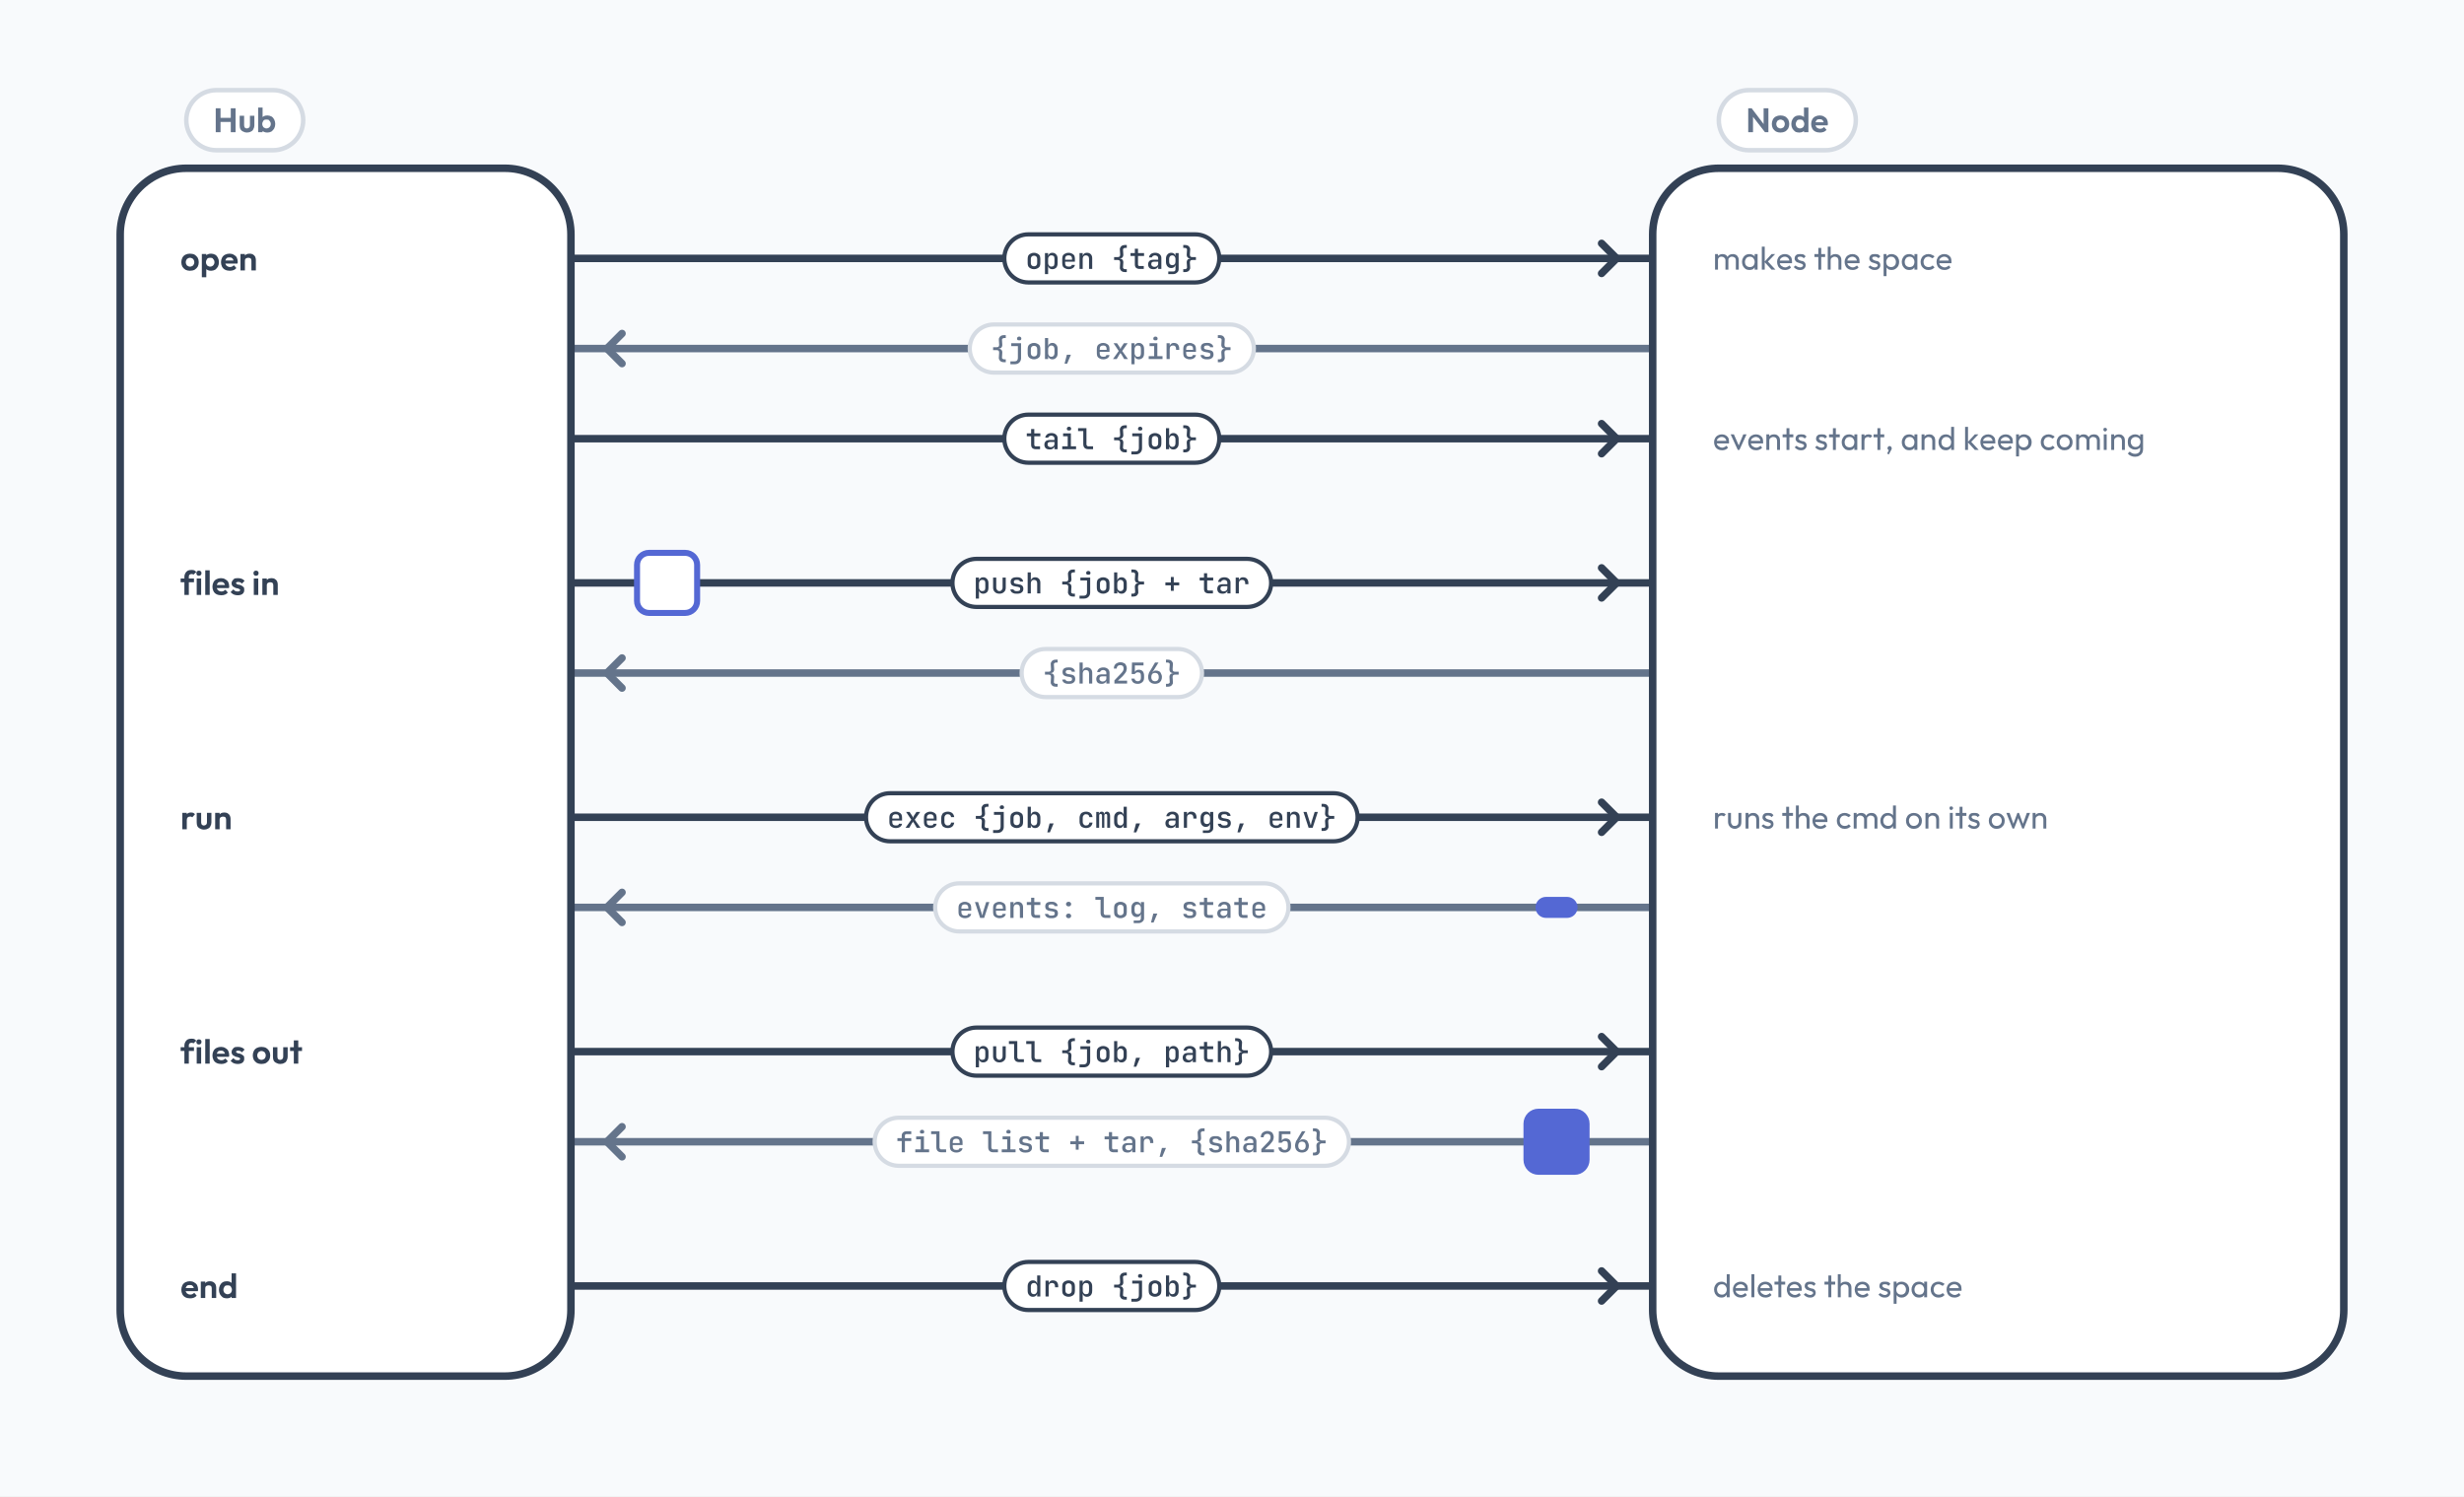
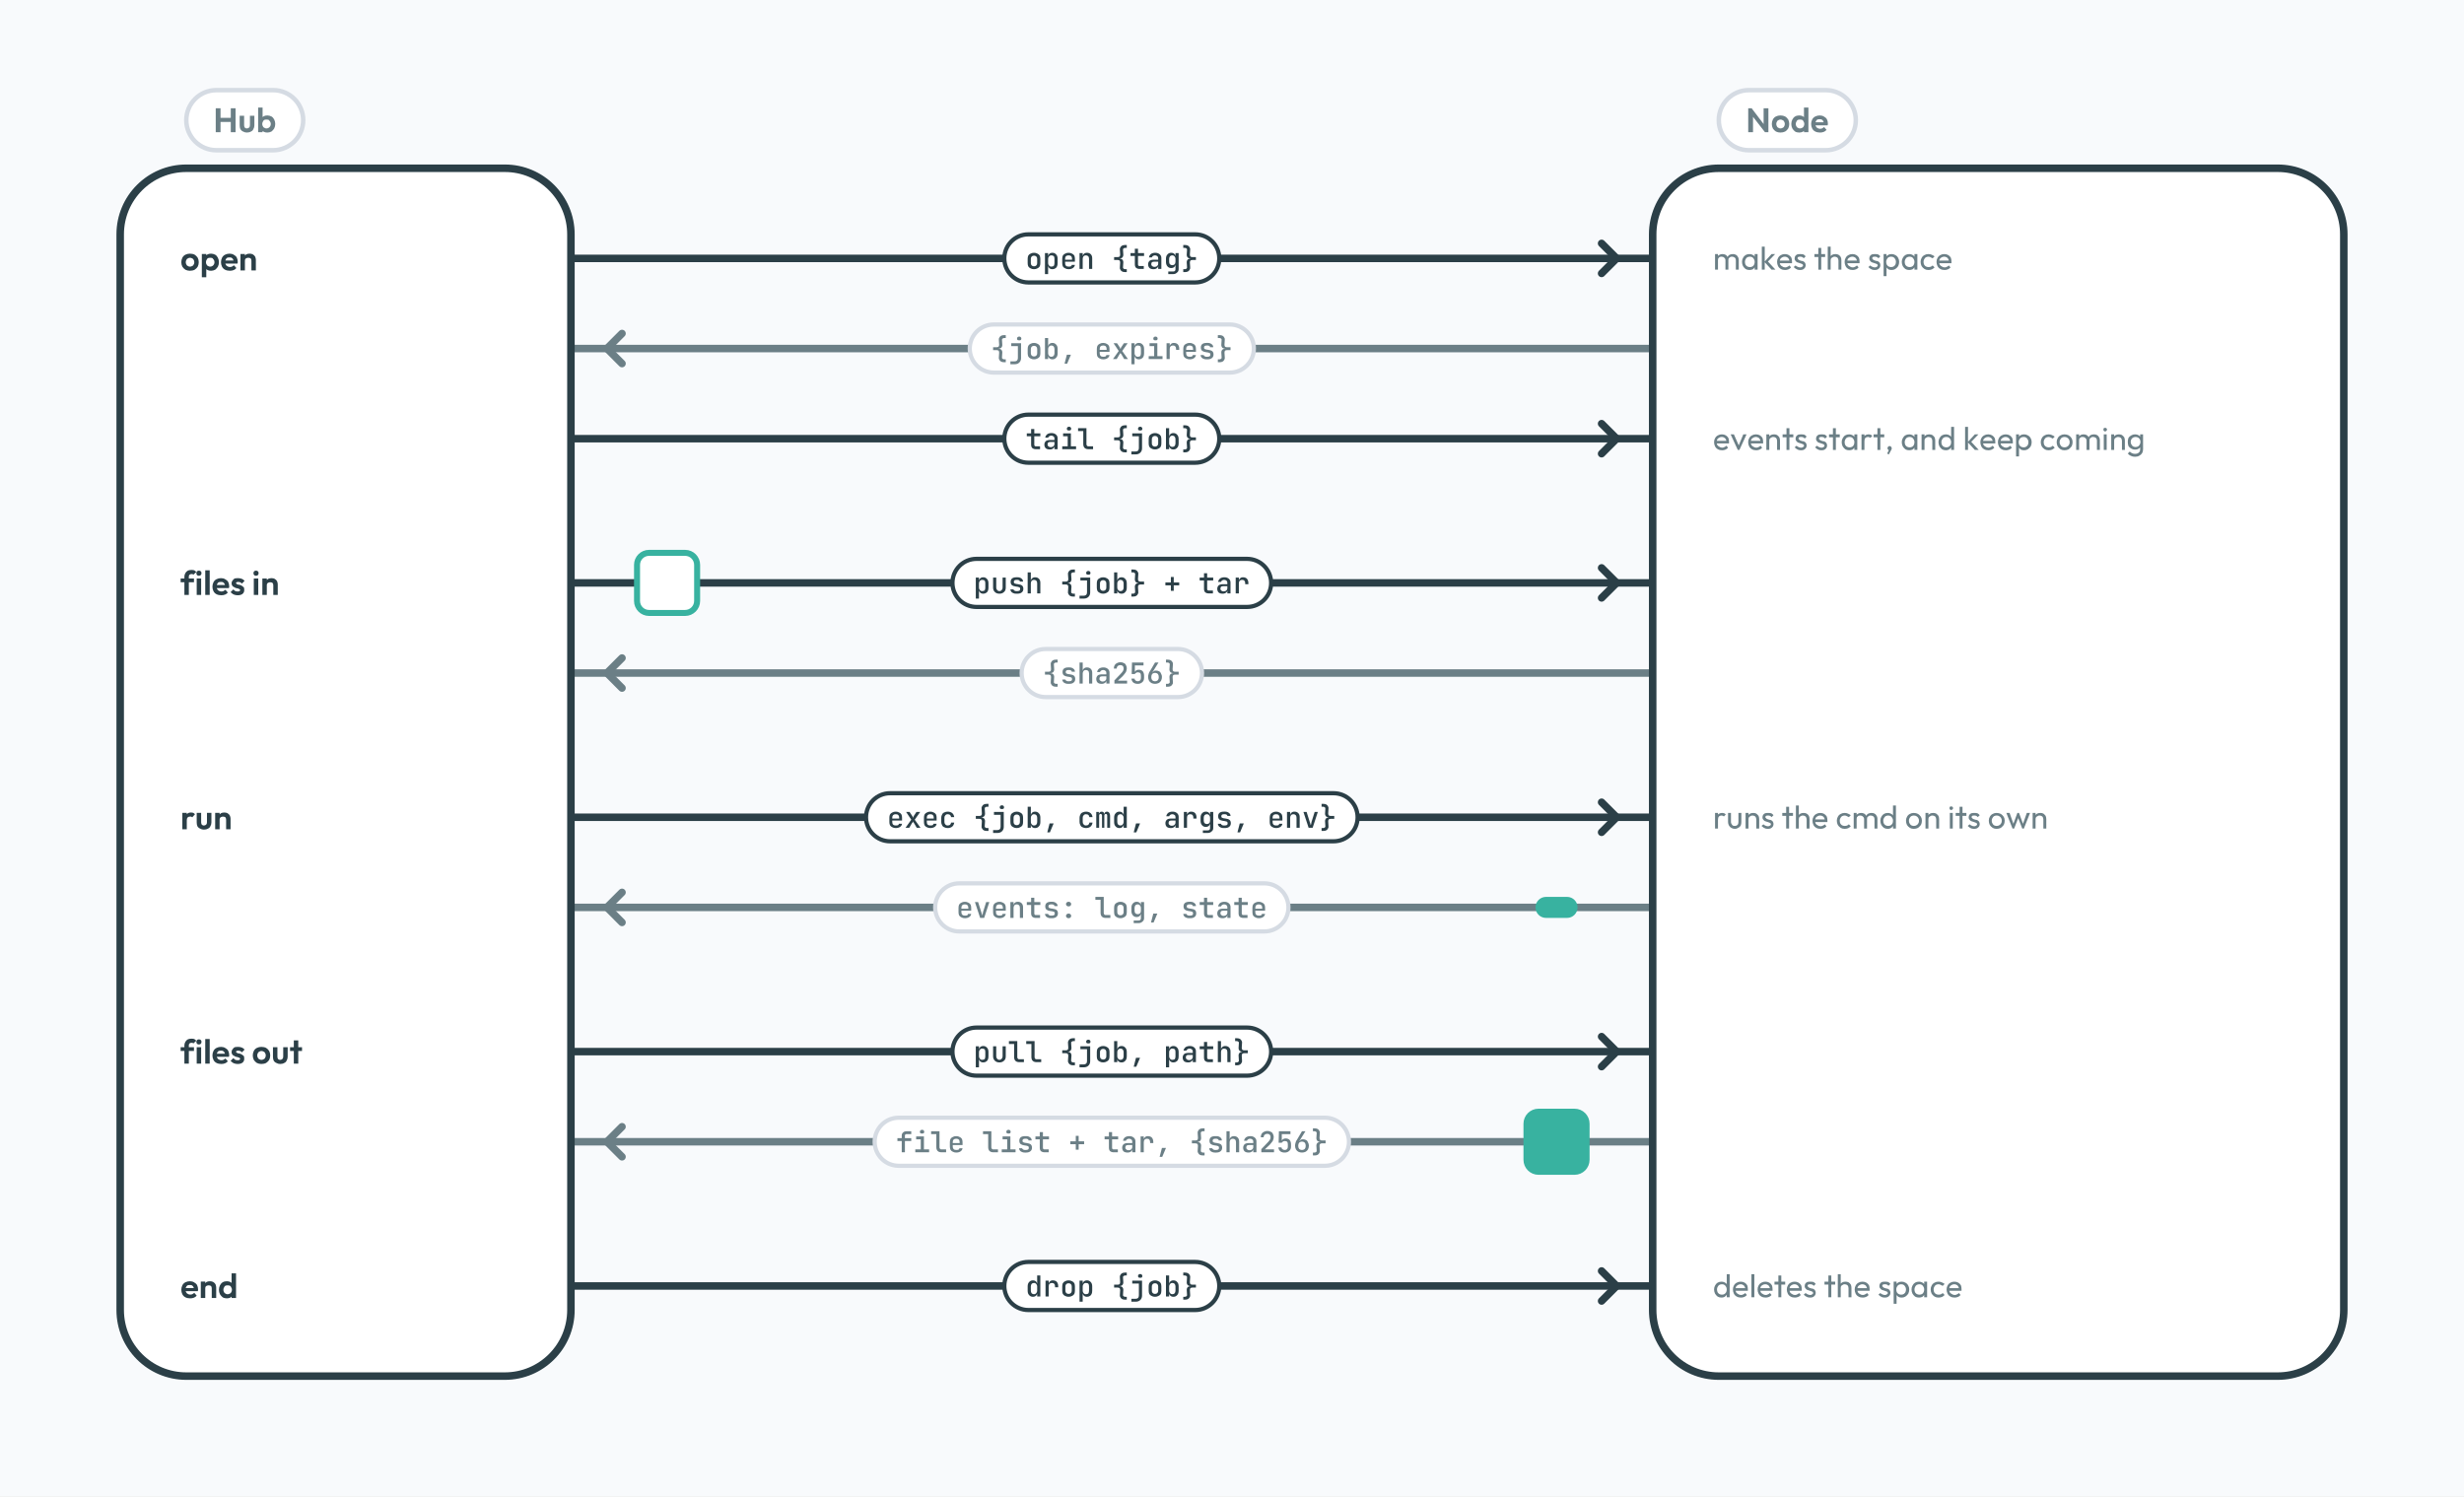
<svg xmlns="http://www.w3.org/2000/svg" viewBox="0 0 820 498" width="820" height="498">
  <defs>
    <path id="g0" d="M28 1Q21 1 15 -2Q9 -6 6 -11Q3 -17 3 -24Q3 -31 6 -37Q9 -43 15 -46Q21 -49 28 -49Q36 -49 42 -46Q47 -43 51 -37Q54 -31 54 -24Q54 -17 51 -11Q48 -6 42 -2Q36 1 28 1ZM28 -11Q32 -11 35 -13Q38 -14 39 -17Q41 -20 41 -24Q41 -28 39 -31Q38 -34 35 -35Q32 -37 28 -37Q25 -37 22 -35Q19 -34 18 -31Q16 -28 16 -24Q16 -20 18 -17Q19 -14 22 -13Q25 -11 28 -11Z" />
    <path id="g1" d="M33 1Q27 1 23 -1Q19 -3 16 -7Q14 -11 14 -15V-33Q14 -37 16 -41Q19 -45 23 -47Q27 -49 33 -49Q39 -49 45 -46Q50 -43 53 -37Q56 -31 56 -24Q56 -17 53 -11Q50 -6 45 -2Q39 1 33 1ZM6 20V-48H19V-36L17 -24L19 -12V20ZM30 -11Q34 -11 37 -13Q39 -14 41 -17Q43 -20 43 -24Q43 -28 41 -31Q39 -34 37 -36Q34 -37 30 -37Q27 -37 24 -36Q21 -34 20 -31Q18 -28 18 -24Q18 -20 20 -17Q21 -14 24 -13Q27 -11 30 -11Z" />
    <path id="g2" d="M29 1Q21 1 15 -2Q9 -5 6 -11Q3 -17 3 -24Q3 -31 6 -37Q9 -43 15 -46Q21 -49 28 -49Q35 -49 40 -46Q46 -43 49 -38Q52 -32 52 -25Q52 -24 52 -23Q51 -21 51 -20L10 -20V-29L45 -29L40 -25Q40 -30 38 -33Q37 -35 34 -37Q32 -38 28 -38Q24 -38 21 -37Q18 -35 17 -32Q15 -29 15 -24Q15 -20 17 -17Q19 -13 22 -12Q25 -10 29 -10Q32 -10 35 -11Q38 -13 41 -15L48 -7Q45 -3 40 -1Q35 1 29 1Z" />
    <path id="g3" d="M38 0V-28Q38 -32 36 -35Q33 -37 29 -37Q26 -37 24 -36Q21 -35 20 -33Q19 -31 19 -28L14 -30Q14 -36 16 -40Q19 -44 23 -47Q27 -49 33 -49Q38 -49 42 -47Q47 -44 49 -40Q51 -35 51 -31V0ZM6 0V-48H19V0Z" />
    <path id="g4" d="M30 1Q23 1 18 -2Q13 -4 10 -9Q8 -14 8 -20V-35Q8 -41 10 -46Q13 -51 18 -53Q23 -56 30 -56Q37 -56 42 -53Q47 -51 50 -46Q52 -41 52 -35V-20Q52 -14 50 -9Q47 -4 42 -2Q37 1 30 1ZM30 -9Q35 -9 38 -12Q41 -15 41 -20V-35Q41 -40 38 -43Q35 -46 30 -46Q25 -46 22 -43Q19 -40 19 -35V-20Q19 -15 22 -12Q25 -9 30 -9Z" />
    <path id="g5" d="M8 18V-55H19V-44H21L19 -42Q19 -49 23 -52Q27 -56 34 -56Q42 -56 47 -50Q52 -45 52 -35V-20Q52 -13 50 -9Q48 -4 44 -2Q40 1 34 1Q27 1 23 -3Q19 -7 19 -13L21 -10H19L19 2V18ZM30 -8Q36 -8 39 -11Q41 -15 41 -20V-35Q41 -41 39 -44Q36 -47 30 -47Q25 -47 22 -43Q19 -40 19 -35V-20Q19 -15 22 -12Q25 -8 30 -8Z" />
    <path id="g6" d="M30 1Q23 1 18 -2Q13 -4 10 -9Q8 -14 8 -20V-35Q8 -41 10 -46Q13 -51 18 -53Q23 -56 30 -56Q37 -56 42 -53Q47 -51 50 -46Q52 -41 52 -35V-25H18V-20Q18 -14 21 -11Q24 -8 30 -8Q35 -8 38 -9Q41 -11 41 -14H52Q51 -7 45 -3Q39 1 30 1ZM42 -31V-35Q42 -41 39 -44Q36 -47 30 -47Q24 -47 21 -44Q18 -41 18 -35V-32L43 -32Z" />
    <path id="g7" d="M8 0V-55H19V-44H22L19 -42Q19 -49 23 -52Q27 -56 34 -56Q42 -56 47 -51Q52 -46 52 -37V0H41V-35Q41 -41 38 -44Q35 -47 30 -47Q25 -47 22 -44Q19 -40 19 -35V0Z" />
    <path id="g8" d="M46 11Q40 11 36 9Q32 7 30 3Q27 -1 28 -6L29 -22Q29 -27 27 -29Q25 -31 20 -31H8V-41H20Q25 -41 27 -43Q29 -45 29 -50L28 -66Q27 -71 30 -75Q32 -79 36 -81Q40 -83 46 -83H52V-73H47Q43 -73 41 -71Q38 -69 39 -65L40 -49Q40 -43 36 -39Q32 -36 26 -36V-36Q32 -36 36 -33Q40 -29 40 -23L39 -7Q38 -3 41 -1Q43 1 47 1H52V11Z" />
    <path id="g9" d="M36 0Q29 0 24 -4Q20 -8 20 -16V-45H5V-55H20V-70H31V-55H52V-45H31V-16Q31 -10 36 -10H51V0Z" />
    <path id="g10" d="M25 1Q16 1 11 -3Q6 -8 6 -16Q6 -23 11 -28Q16 -32 26 -32H41V-37Q41 -42 38 -44Q35 -47 30 -47Q26 -47 23 -45Q20 -43 19 -40H9Q10 -47 16 -52Q22 -56 31 -56Q40 -56 46 -51Q52 -46 52 -38V0H41V-10H40L41 -12Q41 -6 37 -3Q32 1 25 1ZM28 -7Q34 -7 37 -10Q41 -13 41 -18V-25H26Q22 -25 19 -23Q17 -20 17 -16Q17 -12 20 -10Q23 -7 28 -7Z" />
    <path id="g11" d="M16 18V9H33Q37 9 39 7Q41 5 41 1V-5L41 -15H39L41 -17Q41 -11 37 -7Q33 -3 26 -3Q18 -3 13 -9Q8 -15 8 -24V-35Q8 -45 13 -50Q18 -56 26 -56Q33 -56 37 -52Q41 -49 41 -42L39 -44H41L41 -55H52V1Q52 9 46 13Q41 18 33 18ZM30 -13Q35 -13 38 -16Q41 -19 41 -25V-35Q41 -40 38 -43Q35 -47 30 -47Q25 -47 22 -44Q19 -40 19 -35V-25Q19 -19 22 -16Q25 -13 30 -13Z" />
    <path id="g12" d="M8 11V1H13Q17 1 19 -1Q22 -3 21 -7L20 -23Q20 -29 24 -33Q28 -36 34 -36V-36Q28 -36 24 -39Q20 -43 20 -49L21 -65Q22 -69 19 -71Q17 -73 13 -73H8V-83H14Q20 -83 24 -81Q28 -79 30 -75Q33 -71 32 -66L31 -50Q31 -45 33 -43Q35 -41 40 -41H52V-31H40Q35 -31 33 -29Q31 -27 31 -22L32 -6Q33 -1 30 3Q28 7 24 9Q20 11 14 11Z" />
    <path id="g13" d="M7 0V-48H16V0ZM39 0V-29Q39 -34 35 -37Q32 -40 27 -40Q24 -40 21 -39Q19 -37 17 -35Q16 -32 16 -29L12 -31Q12 -36 14 -40Q17 -44 21 -46Q25 -48 30 -48Q35 -48 39 -46Q43 -44 45 -40Q48 -36 48 -31V0ZM71 0V-29Q71 -34 68 -37Q64 -40 59 -40Q56 -40 54 -39Q51 -37 49 -35Q48 -32 48 -29L43 -31Q43 -36 46 -40Q48 -44 52 -46Q57 -48 62 -48Q67 -48 71 -46Q75 -44 77 -40Q80 -36 80 -31V0Z" />
    <path id="g14" d="M27 1Q20 1 15 -2Q10 -6 7 -11Q4 -17 4 -24Q4 -31 7 -36Q10 -42 15 -45Q20 -48 27 -48Q32 -48 36 -46Q41 -44 43 -40Q46 -36 46 -31V-17Q46 -11 43 -7Q41 -4 37 -1Q32 1 27 1ZM28 -8Q35 -8 39 -12Q43 -17 43 -24Q43 -29 41 -32Q39 -36 36 -38Q33 -40 28 -40Q24 -40 20 -38Q17 -36 15 -32Q13 -28 13 -24Q13 -19 15 -15Q17 -12 20 -10Q24 -8 28 -8ZM43 0V-13L44 -24L43 -36V-48H52V0Z" />
    <path id="g15" d="M37 0 15 -24 37 -48H48L23 -22L24 -27L49 0ZM7 0V-71H16V0Z" />
    <path id="g16" d="M29 1Q21 1 16 -2Q10 -5 7 -11Q4 -17 4 -24Q4 -31 7 -36Q10 -42 16 -45Q21 -48 28 -48Q35 -48 40 -45Q45 -42 48 -37Q50 -32 50 -25Q50 -24 50 -23Q50 -22 50 -20H10V-28H45L42 -25Q42 -30 40 -33Q38 -37 35 -38Q32 -40 28 -40Q23 -40 20 -38Q16 -36 14 -33Q12 -29 12 -24Q12 -19 14 -15Q16 -12 20 -10Q24 -7 29 -7Q33 -7 36 -9Q39 -10 42 -13L47 -7Q44 -3 39 -1Q34 1 29 1Z" />
    <path id="g17" d="M22 1Q18 1 14 0Q11 -1 8 -3Q5 -5 2 -8L8 -13Q11 -10 14 -9Q18 -7 22 -7Q26 -7 28 -9Q31 -10 31 -13Q31 -15 29 -17Q27 -18 24 -19Q21 -20 18 -21Q15 -22 12 -23Q9 -25 7 -28Q5 -30 5 -34Q5 -39 7 -42Q9 -45 13 -47Q17 -48 22 -48Q28 -48 32 -47Q36 -45 39 -41L33 -35Q31 -38 28 -39Q26 -40 22 -40Q18 -40 16 -39Q14 -38 14 -35Q14 -33 16 -32Q17 -30 20 -29Q23 -28 26 -27Q30 -27 33 -25Q36 -23 37 -21Q39 -18 39 -14Q39 -7 34 -3Q30 1 22 1Z" />
    <path id="g18" d="M14 0V-67H23V0ZM2 -39V-48H35V-39Z" />
    <path id="g19" d="M40 0V-28Q40 -33 37 -37Q33 -40 28 -40Q24 -40 22 -38Q19 -37 17 -34Q16 -31 16 -28L12 -30Q12 -35 14 -39Q17 -44 21 -46Q25 -48 31 -48Q36 -48 40 -46Q44 -44 47 -39Q49 -35 49 -29V0ZM7 0V-71H16V0Z" />
    <path id="g20" d="M32 1Q26 1 22 -1Q18 -4 15 -8Q12 -12 12 -17V-31Q12 -36 15 -40Q18 -44 22 -46Q26 -48 32 -48Q38 -48 43 -45Q49 -42 52 -36Q55 -31 55 -24Q55 -17 52 -11Q49 -6 43 -2Q38 1 32 1ZM7 20V-48H16V-35L14 -23L16 -12V20ZM30 -8Q35 -8 38 -10Q41 -12 43 -15Q45 -19 45 -24Q45 -29 43 -32Q41 -36 38 -38Q35 -40 30 -40Q26 -40 22 -38Q19 -36 17 -32Q15 -29 15 -24Q15 -19 17 -15Q19 -12 22 -10Q26 -8 30 -8Z" />
    <path id="g21" d="M28 1Q21 1 16 -2Q10 -6 7 -11Q4 -17 4 -24Q4 -31 7 -36Q10 -42 16 -45Q21 -48 28 -48Q34 -48 38 -46Q43 -44 47 -41L41 -35Q38 -37 35 -38Q32 -40 28 -40Q24 -40 20 -38Q17 -36 15 -32Q13 -29 13 -24Q13 -19 15 -15Q17 -12 20 -10Q24 -8 28 -8Q32 -8 35 -9Q38 -10 41 -13L47 -7Q43 -3 39 -1Q34 1 28 1Z" />
    <path id="g22" d="M8 18V8H22Q28 8 31 5Q34 2 34 -4V-45H11V-55H45V-3Q45 6 39 12Q33 18 23 18ZM39 -65Q35 -65 33 -66Q31 -68 31 -71Q31 -74 33 -76Q35 -78 39 -78Q42 -78 44 -76Q46 -74 46 -71Q46 -68 44 -66Q42 -65 39 -65Z" />
    <path id="g23" d="M34 1Q27 1 23 -3Q19 -6 19 -13L21 -10H19V0H8V-73H19V-57L19 -44H21L19 -42Q19 -48 23 -52Q27 -56 34 -56Q42 -56 47 -50Q52 -45 52 -35V-20Q52 -10 47 -5Q42 1 34 1ZM30 -8Q35 -8 38 -11Q41 -15 41 -20V-35Q41 -40 38 -44Q35 -47 30 -47Q25 -47 22 -43Q19 -40 19 -35V-20Q19 -15 22 -12Q25 -8 30 -8Z" />
    <path id="g24" d="M16 16 24 -15H38L25 16Z" />
    <path id="g25" d="M4 0 24 -28 6 -55H18L28 -40Q28 -39 29 -37Q30 -36 30 -35Q30 -36 31 -37Q32 -39 32 -40L42 -55H55L36 -28L56 0H43L33 -17Q32 -18 31 -19Q31 -21 30 -22Q30 -21 29 -19Q28 -18 27 -17L17 0Z" />
    <path id="g26" d="M8 0V-10H27V-45H11V-55H38V-10H56V0ZM32 -65Q28 -65 26 -66Q24 -68 24 -71Q24 -74 26 -76Q28 -78 32 -78Q35 -78 37 -76Q39 -74 39 -71Q39 -68 37 -66Q35 -65 32 -65Z" />
    <path id="g27" d="M10 0V-55H21V-44H23L20 -38Q20 -47 24 -51Q28 -56 35 -56Q44 -56 49 -51Q54 -45 54 -36V-32H43V-35Q43 -41 40 -44Q38 -47 32 -47Q27 -47 24 -44Q21 -41 21 -35V0Z" />
    <path id="g28" d="M28 1Q22 1 18 -1Q13 -3 11 -6Q8 -10 8 -14H19Q19 -11 22 -10Q24 -8 28 -8H32Q37 -8 40 -10Q42 -12 42 -15Q42 -19 40 -21Q38 -22 33 -23L26 -24Q18 -25 13 -29Q9 -33 9 -40Q9 -48 14 -52Q19 -56 29 -56H33Q41 -56 46 -52Q52 -48 52 -41H41Q41 -44 39 -45Q36 -47 33 -47H29Q24 -47 22 -45Q20 -43 20 -40Q20 -37 22 -35Q24 -34 28 -33L35 -32Q44 -31 49 -27Q53 -23 53 -16Q53 -8 48 -4Q43 1 32 1Z" />
    <path id="g29" d="M38 0Q33 0 29 -2Q25 -4 23 -8Q21 -12 21 -17V-63H3V-73H32V-17Q32 -14 34 -12Q35 -10 38 -10H55V0Z" />
    <path id="g30" d="M23 0 1 -48H11L29 -7H23L40 -48H50L28 0Z" />
    <path id="g31" d="M40 0V-28Q40 -33 37 -37Q33 -40 28 -40Q24 -40 22 -38Q19 -37 17 -34Q16 -31 16 -28L12 -30Q12 -35 14 -39Q17 -44 21 -46Q25 -48 31 -48Q36 -48 40 -46Q44 -43 47 -39Q49 -34 49 -29V0ZM7 0V-48H16V0Z" />
    <path id="g32" d="M7 0V-48H16V0ZM16 -27 12 -29Q12 -38 16 -43Q21 -48 29 -48Q32 -48 35 -47Q38 -46 40 -43L34 -37Q33 -39 31 -39Q29 -40 27 -40Q22 -40 19 -37Q16 -34 16 -27Z" />
    <path id="g33" d="M7 11 13 -1 16 -2Q16 -1 15 0Q14 1 13 1Q11 1 10 -1Q8 -3 8 -5Q8 -8 10 -10Q12 -12 14 -12Q17 -12 19 -10Q21 -8 21 -5Q21 -4 21 -3Q20 -1 19 1L12 14Z" />
    <path id="g34" d="M27 1Q20 1 15 -2Q10 -6 7 -11Q4 -17 4 -24Q4 -31 7 -36Q10 -42 15 -45Q20 -48 27 -48Q32 -48 36 -46Q41 -44 43 -40Q46 -36 46 -31V-17Q46 -12 43 -8Q41 -4 36 -1Q32 1 27 1ZM28 -8Q33 -8 36 -10Q39 -12 41 -15Q43 -19 43 -24Q43 -29 41 -32Q39 -36 36 -38Q33 -40 28 -40Q24 -40 20 -38Q17 -36 15 -32Q13 -29 13 -24Q13 -19 15 -15Q17 -12 20 -10Q24 -8 28 -8ZM52 0H43V-13L44 -24L43 -36V-71H52Z" />
    <path id="g35" d="M28 1Q21 1 16 -2Q10 -6 7 -11Q4 -17 4 -24Q4 -31 7 -36Q10 -42 16 -45Q21 -48 28 -48Q35 -48 41 -45Q46 -42 50 -36Q53 -31 53 -24Q53 -17 50 -11Q46 -6 41 -2Q35 1 28 1ZM28 -8Q33 -8 36 -10Q40 -12 42 -16Q44 -19 44 -24Q44 -29 42 -32Q40 -36 36 -38Q33 -40 28 -40Q24 -40 20 -38Q17 -36 15 -32Q13 -29 13 -24Q13 -19 15 -16Q17 -12 20 -10Q24 -8 28 -8Z" />
    <path id="g36" d="M7 0V-48H16V0ZM11 -57Q9 -57 7 -59Q6 -60 6 -63Q6 -65 7 -67Q9 -68 11 -68Q14 -68 15 -67Q17 -65 17 -63Q17 -60 15 -59Q14 -57 11 -57Z" />
    <path id="g37" d="M26 21Q19 21 13 18Q8 16 4 11L10 5Q13 8 17 10Q21 12 26 12Q34 12 38 8Q42 5 42 -2V-14L44 -24L42 -35V-48H51V-2Q51 5 48 10Q45 15 39 18Q34 21 26 21ZM26 -1Q20 -1 15 -4Q9 -7 6 -12Q4 -18 4 -25Q4 -31 6 -37Q9 -42 15 -45Q20 -48 26 -48Q32 -48 36 -46Q40 -44 43 -40Q46 -36 46 -31V-18Q46 -13 43 -9Q40 -5 36 -3Q32 -1 26 -1ZM28 -9Q32 -9 36 -11Q39 -13 41 -17Q43 -20 43 -25Q43 -29 41 -33Q39 -36 36 -38Q32 -40 28 -40Q24 -40 20 -38Q17 -36 15 -33Q13 -29 13 -25Q13 -20 15 -17Q17 -13 20 -11Q24 -9 28 -9Z" />
    <path id="g38" d="M12 0V-54Q12 -59 15 -64Q17 -68 22 -71Q26 -73 33 -73Q37 -73 41 -72Q44 -70 47 -67L38 -59Q37 -60 36 -61Q35 -61 33 -61Q29 -61 27 -59Q25 -57 25 -54V0ZM1 -37V-48H40V-37Z" />
    <path id="g39" d="M6 0V-48H19V0ZM12 -56Q9 -56 7 -58Q5 -60 5 -64Q5 -67 7 -69Q9 -71 12 -71Q16 -71 18 -69Q20 -67 20 -64Q20 -60 18 -58Q16 -56 12 -56Z" />
    <path id="g40" d="M6 0V-72H19V0Z" />
    <path id="g41" d="M22 1Q18 1 14 0Q10 -1 7 -3Q4 -5 1 -8L9 -16Q12 -13 15 -11Q18 -10 22 -10Q25 -10 27 -11Q29 -12 29 -14Q29 -16 27 -17Q25 -18 22 -19Q20 -19 17 -20Q14 -21 11 -23Q8 -24 6 -27Q4 -30 4 -34Q4 -39 7 -42Q9 -46 13 -48Q17 -49 23 -49Q29 -49 34 -47Q39 -45 42 -41L34 -33Q32 -36 29 -37Q26 -38 23 -38Q20 -38 19 -37Q17 -37 17 -35Q17 -33 19 -32Q21 -31 23 -30Q26 -30 29 -29Q32 -28 35 -26Q38 -24 40 -22Q41 -19 41 -14Q41 -7 36 -3Q31 1 22 1Z" />
    <path id="g42" d="M30 1Q20 1 14 -5Q8 -11 8 -20V-55H19V-20Q19 -15 22 -12Q25 -8 30 -8Q35 -8 38 -12Q41 -15 41 -20V-55H52V-20Q52 -10 46 -5Q40 1 30 1Z" />
    <path id="g43" d="M8 0V-73H19V-55L19 -44H22L19 -42Q19 -49 23 -52Q27 -56 34 -56Q42 -56 47 -51Q52 -46 52 -37V0H41V-35Q41 -41 38 -44Q35 -47 30 -47Q25 -47 22 -44Q19 -40 19 -35V0Z" />
    <path id="g44" d="M25 -9V-28H6V-38H25V-57H35V-38H54V-28H35V-9Z" />
    <path id="g45" d="M9 0V-11L31 -34Q36 -39 39 -44Q41 -48 41 -52Q41 -58 38 -61Q35 -64 30 -64Q24 -64 21 -61Q17 -58 17 -52H7Q7 -59 10 -64Q13 -69 18 -71Q23 -74 30 -74Q37 -74 42 -71Q47 -69 49 -64Q52 -59 52 -53Q52 -47 49 -40Q45 -34 38 -26L21 -10H53V0Z" />
    <path id="g46" d="M30 1Q20 1 14 -4Q9 -9 8 -17H19Q19 -13 22 -11Q25 -8 30 -8Q36 -8 39 -12Q41 -15 41 -20V-27Q41 -33 39 -36Q36 -39 30 -39Q26 -39 24 -37Q21 -36 20 -33H9L10 -73H50V-63H20L20 -40H23L20 -38Q20 -43 24 -45Q27 -48 33 -48Q42 -48 47 -43Q52 -37 52 -27V-20Q52 -10 46 -5Q40 1 30 1Z" />
    <path id="g47" d="M30 1Q23 1 17 -2Q12 -5 9 -10Q6 -16 6 -23Q6 -28 8 -34Q9 -39 13 -44L30 -73H42L21 -39L22 -39Q24 -42 27 -44Q30 -45 34 -45Q40 -45 45 -42Q49 -40 51 -34Q54 -29 54 -23Q54 -16 51 -10Q48 -5 43 -2Q37 1 30 1ZM30 -8Q36 -8 40 -12Q43 -16 43 -22Q43 -29 40 -33Q36 -37 30 -37Q24 -37 20 -33Q17 -29 17 -22Q17 -16 20 -12Q24 -8 30 -8Z" />
    <path id="g48" d="M6 0V-48H19V0ZM19 -27 14 -30Q15 -39 19 -44Q23 -49 31 -49Q35 -49 38 -48Q40 -47 43 -44L35 -35Q33 -36 32 -37Q30 -37 28 -37Q24 -37 22 -35Q19 -32 19 -27Z" />
    <path id="g49" d="M26 1Q20 1 15 -2Q10 -4 7 -9Q5 -14 5 -20V-48H18V-21Q18 -18 19 -15Q20 -13 22 -12Q24 -11 26 -11Q30 -11 33 -14Q35 -16 35 -21V-48H48V-20Q48 -14 45 -9Q43 -4 38 -2Q33 1 26 1Z" />
    <path id="g50" d="M30 1Q24 1 18 -2Q13 -4 11 -9Q8 -14 8 -20V-35Q8 -41 11 -46Q13 -51 18 -53Q24 -56 30 -56Q40 -56 46 -51Q52 -46 53 -37H42Q42 -41 39 -44Q36 -47 30 -47Q25 -47 22 -43Q19 -40 19 -35V-20Q19 -15 22 -12Q25 -8 30 -8Q36 -8 39 -11Q42 -14 42 -18H53Q52 -9 46 -4Q40 1 30 1Z" />
    <path id="g51" d="M6 0V-55H15V-48H17L15 -46Q15 -51 18 -53Q20 -56 25 -56Q29 -56 32 -53Q34 -49 34 -43L32 -48H35L34 -46Q34 -51 36 -53Q39 -56 43 -56Q48 -56 51 -52Q54 -48 54 -42V0H44V-42Q44 -45 43 -46Q42 -48 39 -48Q37 -48 35 -46Q34 -45 34 -42V0H26V-42Q26 -45 25 -46Q23 -48 21 -48Q18 -48 17 -46Q16 -45 16 -42V0Z" />
    <path id="g52" d="M26 1Q18 1 13 -5Q8 -10 8 -20V-35Q8 -45 13 -50Q18 -56 26 -56Q33 -56 37 -52Q41 -48 41 -42L39 -44H41L41 -57V-73H52V0H41V-10H39L41 -13Q41 -6 37 -3Q33 1 26 1ZM30 -8Q35 -8 38 -12Q41 -15 41 -20V-35Q41 -40 38 -43Q35 -47 30 -47Q25 -47 22 -44Q19 -40 19 -35V-20Q19 -15 22 -11Q25 -8 30 -8Z" />
    <path id="g53" d="M23 0 5 -55H16L27 -20Q28 -17 29 -14Q30 -10 30 -9Q31 -10 32 -14Q32 -17 33 -20L44 -55H55L37 0Z" />
    <path id="g54" d="M26 1Q20 1 15 -2Q11 -4 8 -9Q5 -14 5 -20V-48H14V-20Q14 -16 16 -14Q17 -11 20 -9Q22 -8 26 -8Q31 -8 34 -11Q37 -14 37 -20V-48H46V-20Q46 -14 44 -9Q41 -4 36 -2Q32 1 26 1Z" />
    <path id="g55" d="M20 0 1 -48H11L24 -11L21 -10L35 -48H40L54 -10L51 -11L64 -48H74L55 0H50L36 -36H39L25 0Z" />
    <path id="g56" d="M30 -40Q26 -40 24 -42Q21 -44 21 -48Q21 -52 24 -54Q26 -56 30 -56Q34 -56 36 -54Q39 -52 39 -48Q39 -44 36 -42Q34 -40 30 -40ZM30 1Q26 1 24 -1Q21 -3 21 -7Q21 -11 24 -13Q26 -15 30 -15Q34 -15 36 -13Q39 -11 39 -7Q39 -3 36 -1Q34 1 30 1Z" />
    <path id="g57" d="M13 0V-68H26V0ZM2 -37V-48H37V-37Z" />
    <path id="g58" d="M21 0V-39H6V-49H21V-58Q21 -65 26 -69Q30 -73 38 -73H54V-63H38Q35 -63 34 -62Q32 -61 32 -58V-49H54V-39H32V0Z" />
    <path id="g59" d="M26 1Q19 1 14 -2Q9 -6 6 -11Q3 -17 3 -24Q3 -31 6 -37Q9 -43 14 -46Q19 -49 26 -49Q31 -49 36 -47Q40 -45 42 -41Q45 -38 45 -33V-16Q45 -11 42 -7Q40 -3 36 -1Q31 1 26 1ZM28 -11Q32 -11 35 -13Q38 -14 39 -17Q41 -20 41 -24Q41 -28 39 -31Q38 -34 35 -36Q32 -37 28 -37Q25 -37 22 -36Q19 -34 18 -31Q16 -28 16 -24Q16 -20 18 -17Q19 -14 22 -13Q25 -11 28 -11ZM53 0H40V-13L42 -25L40 -36V-72H53Z" />
    <path id="g60" d="M7 0V-71H16V0Z" />
    <path id="g61" d="M7 0V-70H21V0ZM51 0V-70H65V0ZM16 -30V-42H55V-30Z" />
    <path id="g62" d="M33 1Q27 1 23 -1Q19 -3 16 -7Q14 -11 14 -16V-33Q14 -38 16 -41Q19 -45 23 -47Q27 -49 33 -49Q39 -49 45 -46Q50 -43 53 -37Q56 -31 56 -24Q56 -17 53 -11Q50 -6 45 -2Q39 1 33 1ZM6 0V-72H19V-36L17 -25L19 -13V0ZM30 -11Q34 -11 37 -13Q39 -14 41 -17Q43 -20 43 -24Q43 -28 41 -31Q39 -34 37 -36Q34 -37 30 -37Q27 -37 24 -36Q21 -34 20 -31Q18 -28 18 -24Q18 -20 20 -17Q21 -14 24 -13Q27 -11 30 -11Z" />
    <path id="g63" d="M7 0V-70H17L21 -57V0ZM56 0 14 -54 17 -70 58 -16ZM56 0 52 -13V-70H66V0Z" />
  </defs>
  <rect width="820" height="498" fill="#f8fafc" />
-   <path d="M190,86 L550,86" fill="none" stroke="#334155" stroke-width="2.5" stroke-linecap="round" stroke-linejoin="round" />
-   <path d="M533.0,91.0 L538,86 L533.0,81.0" fill="none" stroke="#334155" stroke-width="2.5" stroke-linecap="round" stroke-linejoin="round" />
-   <rect x="334.23" y="78" width="71.53" height="16" rx="8" fill="#ffffff" stroke="#334155" stroke-width="1.4" />
-   <g transform="translate(341.23,89.50) scale(0.09589)" fill="#334155">
+   <path d="M190,86 L550,86" fill="none" stroke="#2b3f47" stroke-width="2.5" stroke-linecap="round" stroke-linejoin="round" />
+   <path d="M533.0,91.0 L538,86 L533.0,81.0" fill="none" stroke="#2b3f47" stroke-width="2.5" stroke-linecap="round" stroke-linejoin="round" />
+   <rect x="334.23" y="78" width="71.53" height="16" rx="8" fill="#ffffff" stroke="#2b3f47" stroke-width="1.4" />
+   <g transform="translate(341.23,89.50) scale(0.09589)" fill="#2b3f47">
    <use href="#g4" x="0" />
    <use href="#g5" x="60" />
    <use href="#g6" x="120" />
    <use href="#g7" x="180" />
    <use href="#g8" x="300" />
    <use href="#g9" x="360" />
    <use href="#g10" x="420" />
    <use href="#g11" x="480" />
    <use href="#g12" x="540" />
  </g>
-   <path d="M550,116 L190,116" fill="none" stroke="#64748b" stroke-width="2.5" stroke-linecap="round" stroke-linejoin="round" />
-   <path d="M207.0,111.0 L202,116 L207.0,121.0" fill="none" stroke="#64748b" stroke-width="2.5" stroke-linecap="round" stroke-linejoin="round" />
+   <path d="M550,116 L190,116" fill="none" stroke="#6b7f86" stroke-width="2.5" stroke-linecap="round" stroke-linejoin="round" />
+   <path d="M207.0,111.0 L202,116 L207.0,121.0" fill="none" stroke="#6b7f86" stroke-width="2.5" stroke-linecap="round" stroke-linejoin="round" />
  <rect x="322.73" y="108" width="94.55" height="16" rx="8" fill="#ffffff" stroke="#d5dbe3" stroke-width="1.4" />
-   <g transform="translate(329.73,119.50) scale(0.09589)" fill="#64748b">
+   <g transform="translate(329.73,119.50) scale(0.09589)" fill="#6b7f86">
    <use href="#g8" x="0" />
    <use href="#g22" x="60" />
    <use href="#g4" x="120" />
    <use href="#g23" x="180" />
    <use href="#g24" x="240" />
    <use href="#g6" x="360" />
    <use href="#g25" x="420" />
    <use href="#g5" x="480" />
    <use href="#g26" x="540" />
    <use href="#g27" x="600" />
    <use href="#g6" x="660" />
    <use href="#g28" x="720" />
    <use href="#g12" x="780" />
  </g>
-   <path d="M190,146 L550,146" fill="none" stroke="#334155" stroke-width="2.5" stroke-linecap="round" stroke-linejoin="round" />
-   <path d="M533.0,151.0 L538,146 L533.0,141.0" fill="none" stroke="#334155" stroke-width="2.5" stroke-linecap="round" stroke-linejoin="round" />
-   <rect x="334.23" y="138" width="71.53" height="16" rx="8" fill="#ffffff" stroke="#334155" stroke-width="1.4" />
-   <g transform="translate(341.23,149.50) scale(0.09589)" fill="#334155">
+   <path d="M190,146 L550,146" fill="none" stroke="#2b3f47" stroke-width="2.5" stroke-linecap="round" stroke-linejoin="round" />
+   <path d="M533.0,151.0 L538,146 L533.0,141.0" fill="none" stroke="#2b3f47" stroke-width="2.5" stroke-linecap="round" stroke-linejoin="round" />
+   <rect x="334.23" y="138" width="71.53" height="16" rx="8" fill="#ffffff" stroke="#2b3f47" stroke-width="1.4" />
+   <g transform="translate(341.23,149.50) scale(0.09589)" fill="#2b3f47">
    <use href="#g9" x="0" />
    <use href="#g10" x="60" />
    <use href="#g26" x="120" />
    <use href="#g29" x="180" />
    <use href="#g8" x="300" />
    <use href="#g22" x="360" />
    <use href="#g4" x="420" />
    <use href="#g23" x="480" />
    <use href="#g12" x="540" />
  </g>
-   <path d="M190,194 L550,194" fill="none" stroke="#334155" stroke-width="2.5" stroke-linecap="round" stroke-linejoin="round" />
-   <path d="M533.0,199.0 L538,194 L533.0,189.0" fill="none" stroke="#334155" stroke-width="2.5" stroke-linecap="round" stroke-linejoin="round" />
-   <rect x="212.0" y="184.0" width="20" height="20" rx="4.0" fill="#ffffff" stroke="#5468d4" stroke-width="2" />
-   <rect x="316.97" y="186" width="106.05" height="16" rx="8" fill="#ffffff" stroke="#334155" stroke-width="1.4" />
-   <g transform="translate(323.97,197.50) scale(0.09589)" fill="#334155">
+   <path d="M190,194 L550,194" fill="none" stroke="#2b3f47" stroke-width="2.5" stroke-linecap="round" stroke-linejoin="round" />
+   <path d="M533.0,199.0 L538,194 L533.0,189.0" fill="none" stroke="#2b3f47" stroke-width="2.5" stroke-linecap="round" stroke-linejoin="round" />
+   <rect x="212.0" y="184.0" width="20" height="20" rx="4.0" fill="#ffffff" stroke="#38b2a0" stroke-width="2" />
+   <rect x="316.97" y="186" width="106.05" height="16" rx="8" fill="#ffffff" stroke="#2b3f47" stroke-width="1.4" />
+   <g transform="translate(323.97,197.50) scale(0.09589)" fill="#2b3f47">
    <use href="#g5" x="0" />
    <use href="#g42" x="60" />
    <use href="#g28" x="120" />
    <use href="#g43" x="180" />
    <use href="#g8" x="300" />
    <use href="#g22" x="360" />
    <use href="#g4" x="420" />
    <use href="#g23" x="480" />
    <use href="#g12" x="540" />
    <use href="#g44" x="660" />
    <use href="#g9" x="780" />
    <use href="#g10" x="840" />
    <use href="#g27" x="900" />
  </g>
-   <path d="M550,224 L190,224" fill="none" stroke="#64748b" stroke-width="2.5" stroke-linecap="round" stroke-linejoin="round" />
-   <path d="M207.0,219.0 L202,224 L207.0,229.0" fill="none" stroke="#64748b" stroke-width="2.5" stroke-linecap="round" stroke-linejoin="round" />
+   <path d="M550,224 L190,224" fill="none" stroke="#6b7f86" stroke-width="2.5" stroke-linecap="round" stroke-linejoin="round" />
+   <path d="M207.0,219.0 L202,224 L207.0,229.0" fill="none" stroke="#6b7f86" stroke-width="2.5" stroke-linecap="round" stroke-linejoin="round" />
  <rect x="339.99" y="216" width="60.03" height="16" rx="8" fill="#ffffff" stroke="#d5dbe3" stroke-width="1.4" />
-   <g transform="translate(346.99,227.50) scale(0.09589)" fill="#64748b">
+   <g transform="translate(346.99,227.50) scale(0.09589)" fill="#6b7f86">
    <use href="#g8" x="0" />
    <use href="#g28" x="60" />
    <use href="#g43" x="120" />
    <use href="#g10" x="180" />
    <use href="#g45" x="240" />
    <use href="#g46" x="300" />
    <use href="#g47" x="360" />
    <use href="#g12" x="420" />
  </g>
-   <path d="M190,272 L550,272" fill="none" stroke="#334155" stroke-width="2.5" stroke-linecap="round" stroke-linejoin="round" />
-   <path d="M533.0,277.0 L538,272 L533.0,267.0" fill="none" stroke="#334155" stroke-width="2.5" stroke-linecap="round" stroke-linejoin="round" />
-   <rect x="288.21" y="264" width="163.59" height="16" rx="8" fill="#ffffff" stroke="#334155" stroke-width="1.4" />
-   <g transform="translate(295.21,275.50) scale(0.09589)" fill="#334155">
+   <path d="M190,272 L550,272" fill="none" stroke="#2b3f47" stroke-width="2.5" stroke-linecap="round" stroke-linejoin="round" />
+   <path d="M533.0,277.0 L538,272 L533.0,267.0" fill="none" stroke="#2b3f47" stroke-width="2.5" stroke-linecap="round" stroke-linejoin="round" />
+   <rect x="288.21" y="264" width="163.59" height="16" rx="8" fill="#ffffff" stroke="#2b3f47" stroke-width="1.4" />
+   <g transform="translate(295.21,275.50) scale(0.09589)" fill="#2b3f47">
    <use href="#g6" x="0" />
    <use href="#g25" x="60" />
    <use href="#g6" x="120" />
    <use href="#g50" x="180" />
    <use href="#g8" x="300" />
    <use href="#g22" x="360" />
    <use href="#g4" x="420" />
    <use href="#g23" x="480" />
    <use href="#g24" x="540" />
    <use href="#g50" x="660" />
    <use href="#g51" x="720" />
    <use href="#g52" x="780" />
    <use href="#g24" x="840" />
    <use href="#g10" x="960" />
    <use href="#g27" x="1020" />
    <use href="#g11" x="1080" />
    <use href="#g28" x="1140" />
    <use href="#g24" x="1200" />
    <use href="#g6" x="1320" />
    <use href="#g7" x="1380" />
    <use href="#g53" x="1440" />
    <use href="#g12" x="1500" />
  </g>
-   <path d="M550,302 L190,302" fill="none" stroke="#64748b" stroke-width="2.5" stroke-linecap="round" stroke-linejoin="round" />
-   <path d="M207.0,297.0 L202,302 L207.0,307.0" fill="none" stroke="#64748b" stroke-width="2.5" stroke-linecap="round" stroke-linejoin="round" />
-   <rect x="511" y="298.5" width="14" height="7" rx="3.5" fill="#5468d4" />
+   <path d="M550,302 L190,302" fill="none" stroke="#6b7f86" stroke-width="2.5" stroke-linecap="round" stroke-linejoin="round" />
+   <path d="M207.0,297.0 L202,302 L207.0,307.0" fill="none" stroke="#6b7f86" stroke-width="2.5" stroke-linecap="round" stroke-linejoin="round" />
+   <rect x="511" y="298.5" width="14" height="7" rx="3.5" fill="#38b2a0" />
  <rect x="311.22" y="294" width="117.56" height="16" rx="8" fill="#ffffff" stroke="#d5dbe3" stroke-width="1.4" />
-   <g transform="translate(318.22,305.50) scale(0.09589)" fill="#64748b">
+   <g transform="translate(318.22,305.50) scale(0.09589)" fill="#6b7f86">
    <use href="#g6" x="0" />
    <use href="#g53" x="60" />
    <use href="#g6" x="120" />
    <use href="#g7" x="180" />
    <use href="#g9" x="240" />
    <use href="#g28" x="300" />
    <use href="#g56" x="360" />
    <use href="#g29" x="480" />
    <use href="#g4" x="540" />
    <use href="#g11" x="600" />
    <use href="#g24" x="660" />
    <use href="#g28" x="780" />
    <use href="#g9" x="840" />
    <use href="#g10" x="900" />
    <use href="#g9" x="960" />
    <use href="#g6" x="1020" />
  </g>
-   <path d="M190,350 L550,350" fill="none" stroke="#334155" stroke-width="2.5" stroke-linecap="round" stroke-linejoin="round" />
-   <path d="M533.0,355.0 L538,350 L533.0,345.0" fill="none" stroke="#334155" stroke-width="2.5" stroke-linecap="round" stroke-linejoin="round" />
-   <rect x="316.97" y="342" width="106.05" height="16" rx="8" fill="#ffffff" stroke="#334155" stroke-width="1.4" />
-   <g transform="translate(323.97,353.50) scale(0.09589)" fill="#334155">
+   <path d="M190,350 L550,350" fill="none" stroke="#2b3f47" stroke-width="2.5" stroke-linecap="round" stroke-linejoin="round" />
+   <path d="M533.0,355.0 L538,350 L533.0,345.0" fill="none" stroke="#2b3f47" stroke-width="2.5" stroke-linecap="round" stroke-linejoin="round" />
+   <rect x="316.97" y="342" width="106.05" height="16" rx="8" fill="#ffffff" stroke="#2b3f47" stroke-width="1.4" />
+   <g transform="translate(323.97,353.50) scale(0.09589)" fill="#2b3f47">
    <use href="#g5" x="0" />
    <use href="#g42" x="60" />
    <use href="#g29" x="120" />
    <use href="#g29" x="180" />
    <use href="#g8" x="300" />
    <use href="#g22" x="360" />
    <use href="#g4" x="420" />
    <use href="#g23" x="480" />
    <use href="#g24" x="540" />
    <use href="#g5" x="660" />
    <use href="#g10" x="720" />
    <use href="#g9" x="780" />
    <use href="#g43" x="840" />
    <use href="#g12" x="900" />
  </g>
-   <path d="M550,380 L190,380" fill="none" stroke="#64748b" stroke-width="2.5" stroke-linecap="round" stroke-linejoin="round" />
-   <path d="M207.0,375.0 L202,380 L207.0,385.0" fill="none" stroke="#64748b" stroke-width="2.5" stroke-linecap="round" stroke-linejoin="round" />
-   <rect x="508.0" y="370.0" width="20" height="20" rx="4.0" fill="#5468d4" stroke="#5468d4" stroke-width="2" />
+   <path d="M550,380 L190,380" fill="none" stroke="#6b7f86" stroke-width="2.5" stroke-linecap="round" stroke-linejoin="round" />
+   <path d="M207.0,375.0 L202,380 L207.0,385.0" fill="none" stroke="#6b7f86" stroke-width="2.5" stroke-linecap="round" stroke-linejoin="round" />
+   <rect x="508.0" y="370.0" width="20" height="20" rx="4.0" fill="#38b2a0" stroke="#38b2a0" stroke-width="2" />
  <rect x="291.08" y="372" width="157.84" height="16" rx="8" fill="#ffffff" stroke="#d5dbe3" stroke-width="1.4" />
-   <g transform="translate(298.08,383.50) scale(0.09589)" fill="#64748b">
+   <g transform="translate(298.08,383.50) scale(0.09589)" fill="#6b7f86">
    <use href="#g58" x="0" />
    <use href="#g26" x="60" />
    <use href="#g29" x="120" />
    <use href="#g6" x="180" />
    <use href="#g29" x="300" />
    <use href="#g26" x="360" />
    <use href="#g28" x="420" />
    <use href="#g9" x="480" />
    <use href="#g44" x="600" />
    <use href="#g9" x="720" />
    <use href="#g10" x="780" />
    <use href="#g27" x="840" />
    <use href="#g24" x="900" />
    <use href="#g8" x="1020" />
    <use href="#g28" x="1080" />
    <use href="#g43" x="1140" />
    <use href="#g10" x="1200" />
    <use href="#g45" x="1260" />
    <use href="#g46" x="1320" />
    <use href="#g47" x="1380" />
    <use href="#g12" x="1440" />
  </g>
-   <path d="M190,428 L550,428" fill="none" stroke="#334155" stroke-width="2.5" stroke-linecap="round" stroke-linejoin="round" />
-   <path d="M533.0,433.0 L538,428 L533.0,423.0" fill="none" stroke="#334155" stroke-width="2.5" stroke-linecap="round" stroke-linejoin="round" />
-   <rect x="334.23" y="420" width="71.53" height="16" rx="8" fill="#ffffff" stroke="#334155" stroke-width="1.4" />
-   <g transform="translate(341.23,431.50) scale(0.09589)" fill="#334155">
+   <path d="M190,428 L550,428" fill="none" stroke="#2b3f47" stroke-width="2.5" stroke-linecap="round" stroke-linejoin="round" />
+   <path d="M533.0,433.0 L538,428 L533.0,423.0" fill="none" stroke="#2b3f47" stroke-width="2.5" stroke-linecap="round" stroke-linejoin="round" />
+   <rect x="334.23" y="420" width="71.53" height="16" rx="8" fill="#ffffff" stroke="#2b3f47" stroke-width="1.4" />
+   <g transform="translate(341.23,431.50) scale(0.09589)" fill="#2b3f47">
    <use href="#g52" x="0" />
    <use href="#g27" x="60" />
    <use href="#g4" x="120" />
    <use href="#g5" x="180" />
    <use href="#g8" x="300" />
    <use href="#g22" x="360" />
    <use href="#g4" x="420" />
    <use href="#g23" x="480" />
    <use href="#g12" x="540" />
  </g>
-   <rect x="40" y="56" width="150" height="402" rx="22" fill="#ffffff" stroke="#334155" stroke-width="2.5" />
+   <rect x="40" y="56" width="150" height="402" rx="22" fill="#ffffff" stroke="#2b3f47" stroke-width="2.5" />
  <rect x="62.00" y="30" width="38.90" height="20" rx="10" fill="#ffffff" stroke="#d5dbe3" stroke-width="1.5" />
-   <g transform="translate(71.00,44.00) scale(0.1138)" fill="#64748b">
+   <g transform="translate(71.00,44.00) scale(0.1138)" fill="#6b7f86">
    <use href="#g61" x="0" />
    <use href="#g49" x="72" />
    <use href="#g62" x="125" />
  </g>
-   <rect x="550" y="56" width="230" height="402" rx="22" fill="#ffffff" stroke="#334155" stroke-width="2.5" />
+   <rect x="550" y="56" width="230" height="402" rx="22" fill="#ffffff" stroke="#2b3f47" stroke-width="2.5" />
  <rect x="572.00" y="30" width="45.60" height="20" rx="10" fill="#ffffff" stroke="#d5dbe3" stroke-width="1.5" />
-   <g transform="translate(581.00,44.00) scale(0.1138)" fill="#64748b">
+   <g transform="translate(581.00,44.00) scale(0.1138)" fill="#6b7f86">
    <use href="#g63" x="0" />
    <use href="#g0" x="73" />
    <use href="#g59" x="130" />
    <use href="#g2" x="188" />
  </g>
-   <g transform="translate(60.00,90.00) scale(0.1138)" fill="#334155">
+   <g transform="translate(60.00,90.00) scale(0.1138)" fill="#2b3f47">
    <use href="#g0" x="0" />
    <use href="#g1" x="57" />
    <use href="#g2" x="116" />
    <use href="#g3" x="170" />
  </g>
-   <g transform="translate(570.00,89.75) scale(0.10807)" fill="#64748b">
+   <g transform="translate(570.00,89.75) scale(0.10807)" fill="#6b7f86">
    <use href="#g13" x="0" />
    <use href="#g14" x="86" />
    <use href="#g15" x="144" />
    <use href="#g16" x="194" />
    <use href="#g17" x="247" />
    <use href="#g18" x="311" />
    <use href="#g19" x="347" />
    <use href="#g16" x="402" />
    <use href="#g17" x="477" />
    <use href="#g20" x="519" />
    <use href="#g14" x="578" />
    <use href="#g21" x="636" />
    <use href="#g16" x="685" />
  </g>
-   <g transform="translate(570.00,149.75) scale(0.10807)" fill="#64748b">
+   <g transform="translate(570.00,149.75) scale(0.10807)" fill="#6b7f86">
    <use href="#g16" x="0" />
    <use href="#g30" x="54" />
    <use href="#g16" x="105" />
    <use href="#g31" x="158" />
    <use href="#g18" x="213" />
    <use href="#g17" x="250" />
    <use href="#g17" x="313" />
    <use href="#g18" x="356" />
    <use href="#g14" x="393" />
    <use href="#g32" x="451" />
    <use href="#g18" x="493" />
    <use href="#g33" x="530" />
    <use href="#g14" x="578" />
    <use href="#g31" x="636" />
    <use href="#g34" x="691" />
    <use href="#g15" x="770" />
    <use href="#g16" x="820" />
    <use href="#g16" x="874" />
    <use href="#g20" x="927" />
    <use href="#g21" x="1006" />
    <use href="#g35" x="1055" />
    <use href="#g13" x="1112" />
    <use href="#g36" x="1197" />
    <use href="#g31" x="1220" />
    <use href="#g37" x="1274" />
  </g>
-   <g transform="translate(60.00,198.00) scale(0.1138)" fill="#334155">
+   <g transform="translate(60.00,198.00) scale(0.1138)" fill="#2b3f47">
    <use href="#g38" x="0" />
    <use href="#g39" x="42" />
    <use href="#g40" x="67" />
    <use href="#g2" x="91" />
    <use href="#g41" x="146" />
    <use href="#g39" x="209" />
    <use href="#g3" x="234" />
  </g>
-   <g transform="translate(60.00,276.00) scale(0.1138)" fill="#334155">
+   <g transform="translate(60.00,276.00) scale(0.1138)" fill="#2b3f47">
    <use href="#g48" x="0" />
    <use href="#g49" x="43" />
    <use href="#g3" x="96" />
  </g>
-   <g transform="translate(570.00,275.75) scale(0.10807)" fill="#64748b">
+   <g transform="translate(570.00,275.75) scale(0.10807)" fill="#6b7f86">
    <use href="#g32" x="0" />
    <use href="#g54" x="42" />
    <use href="#g31" x="94" />
    <use href="#g17" x="148" />
    <use href="#g18" x="212" />
    <use href="#g19" x="249" />
    <use href="#g16" x="303" />
    <use href="#g21" x="378" />
    <use href="#g13" x="427" />
    <use href="#g34" x="512" />
    <use href="#g35" x="591" />
    <use href="#g31" x="648" />
    <use href="#g36" x="723" />
    <use href="#g18" x="746" />
    <use href="#g17" x="783" />
    <use href="#g35" x="846" />
    <use href="#g55" x="903" />
    <use href="#g31" x="978" />
  </g>
-   <g transform="translate(60.00,354.00) scale(0.1138)" fill="#334155">
+   <g transform="translate(60.00,354.00) scale(0.1138)" fill="#2b3f47">
    <use href="#g38" x="0" />
    <use href="#g39" x="42" />
    <use href="#g40" x="67" />
    <use href="#g2" x="91" />
    <use href="#g41" x="146" />
    <use href="#g0" x="209" />
    <use href="#g49" x="266" />
    <use href="#g57" x="319" />
  </g>
-   <g transform="translate(60.00,432.00) scale(0.1138)" fill="#334155">
+   <g transform="translate(60.00,432.00) scale(0.1138)" fill="#2b3f47">
    <use href="#g2" x="0" />
    <use href="#g3" x="54" />
    <use href="#g59" x="110" />
  </g>
-   <g transform="translate(570.00,431.75) scale(0.10807)" fill="#64748b">
+   <g transform="translate(570.00,431.75) scale(0.10807)" fill="#6b7f86">
    <use href="#g34" x="0" />
    <use href="#g16" x="58" />
    <use href="#g60" x="112" />
    <use href="#g16" x="134" />
    <use href="#g18" x="188" />
    <use href="#g16" x="224" />
    <use href="#g17" x="278" />
    <use href="#g18" x="342" />
    <use href="#g19" x="378" />
    <use href="#g16" x="433" />
    <use href="#g17" x="508" />
    <use href="#g20" x="550" />
    <use href="#g14" x="608" />
    <use href="#g21" x="667" />
    <use href="#g16" x="716" />
  </g>
</svg>
